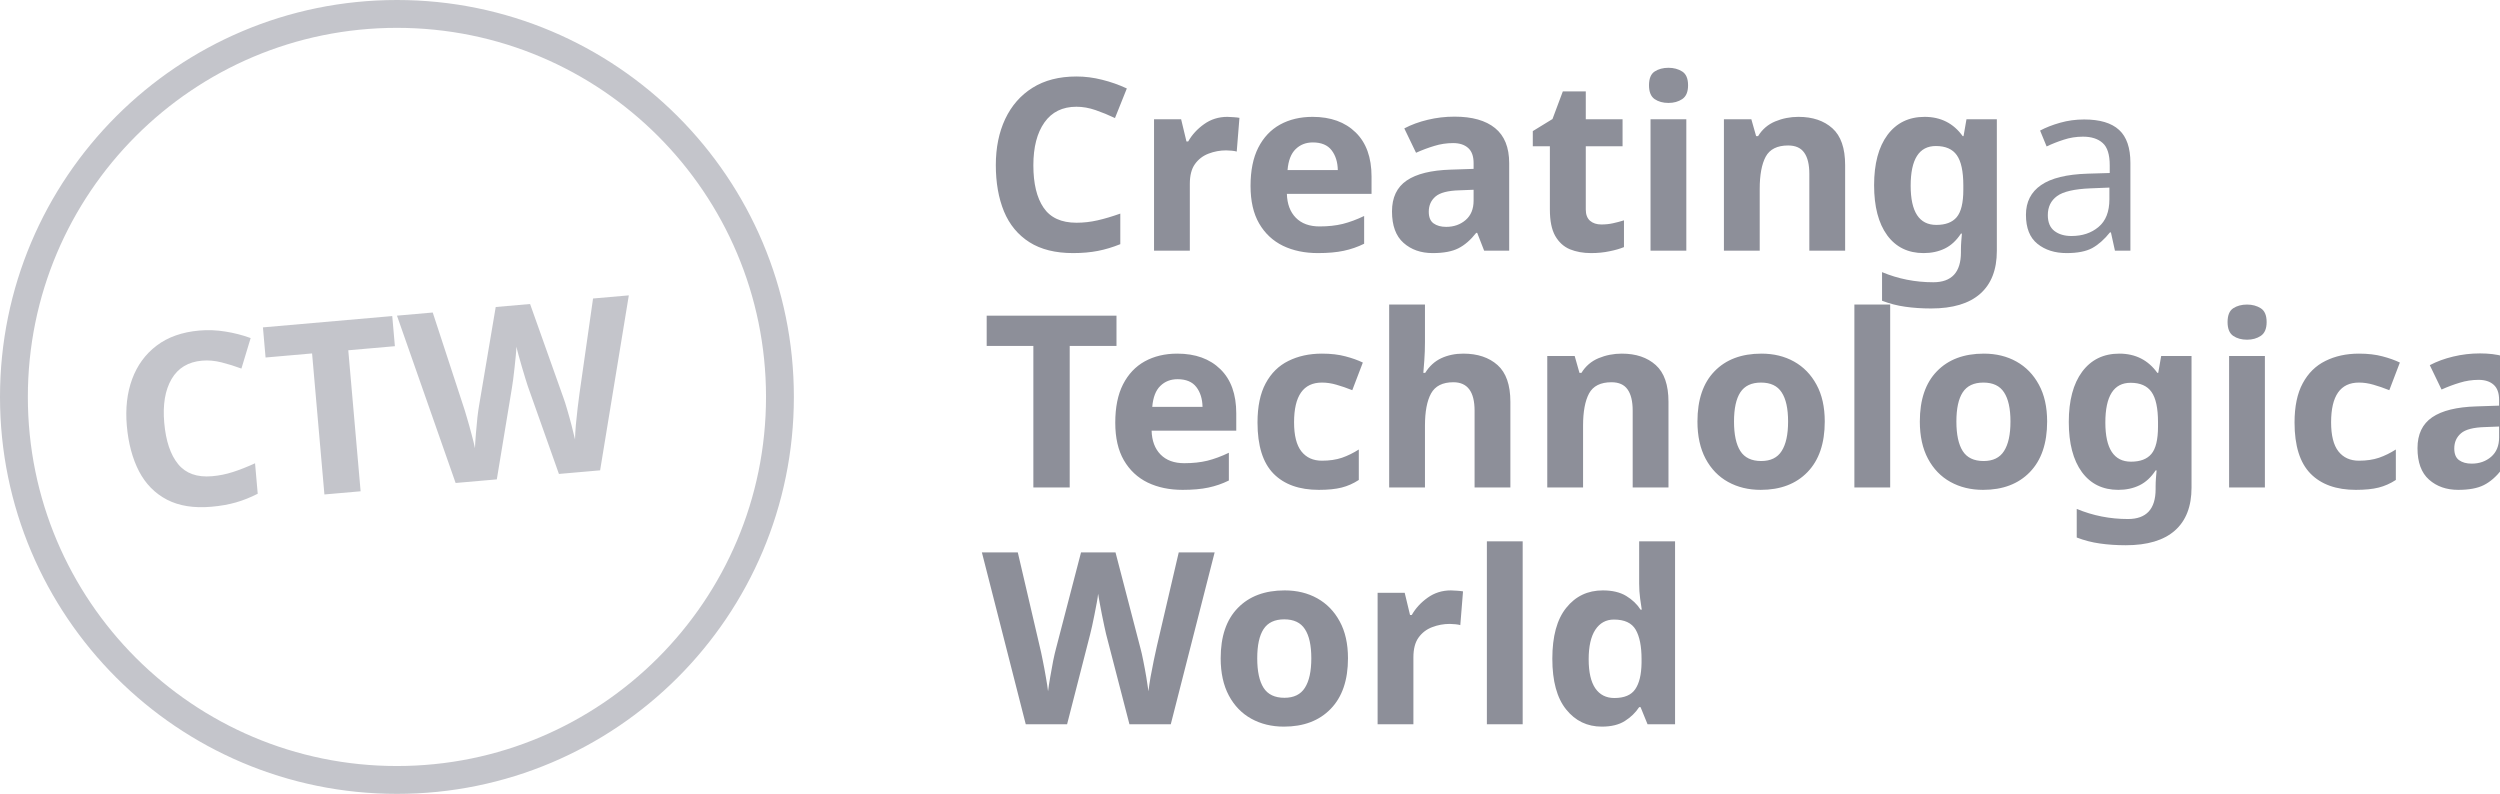
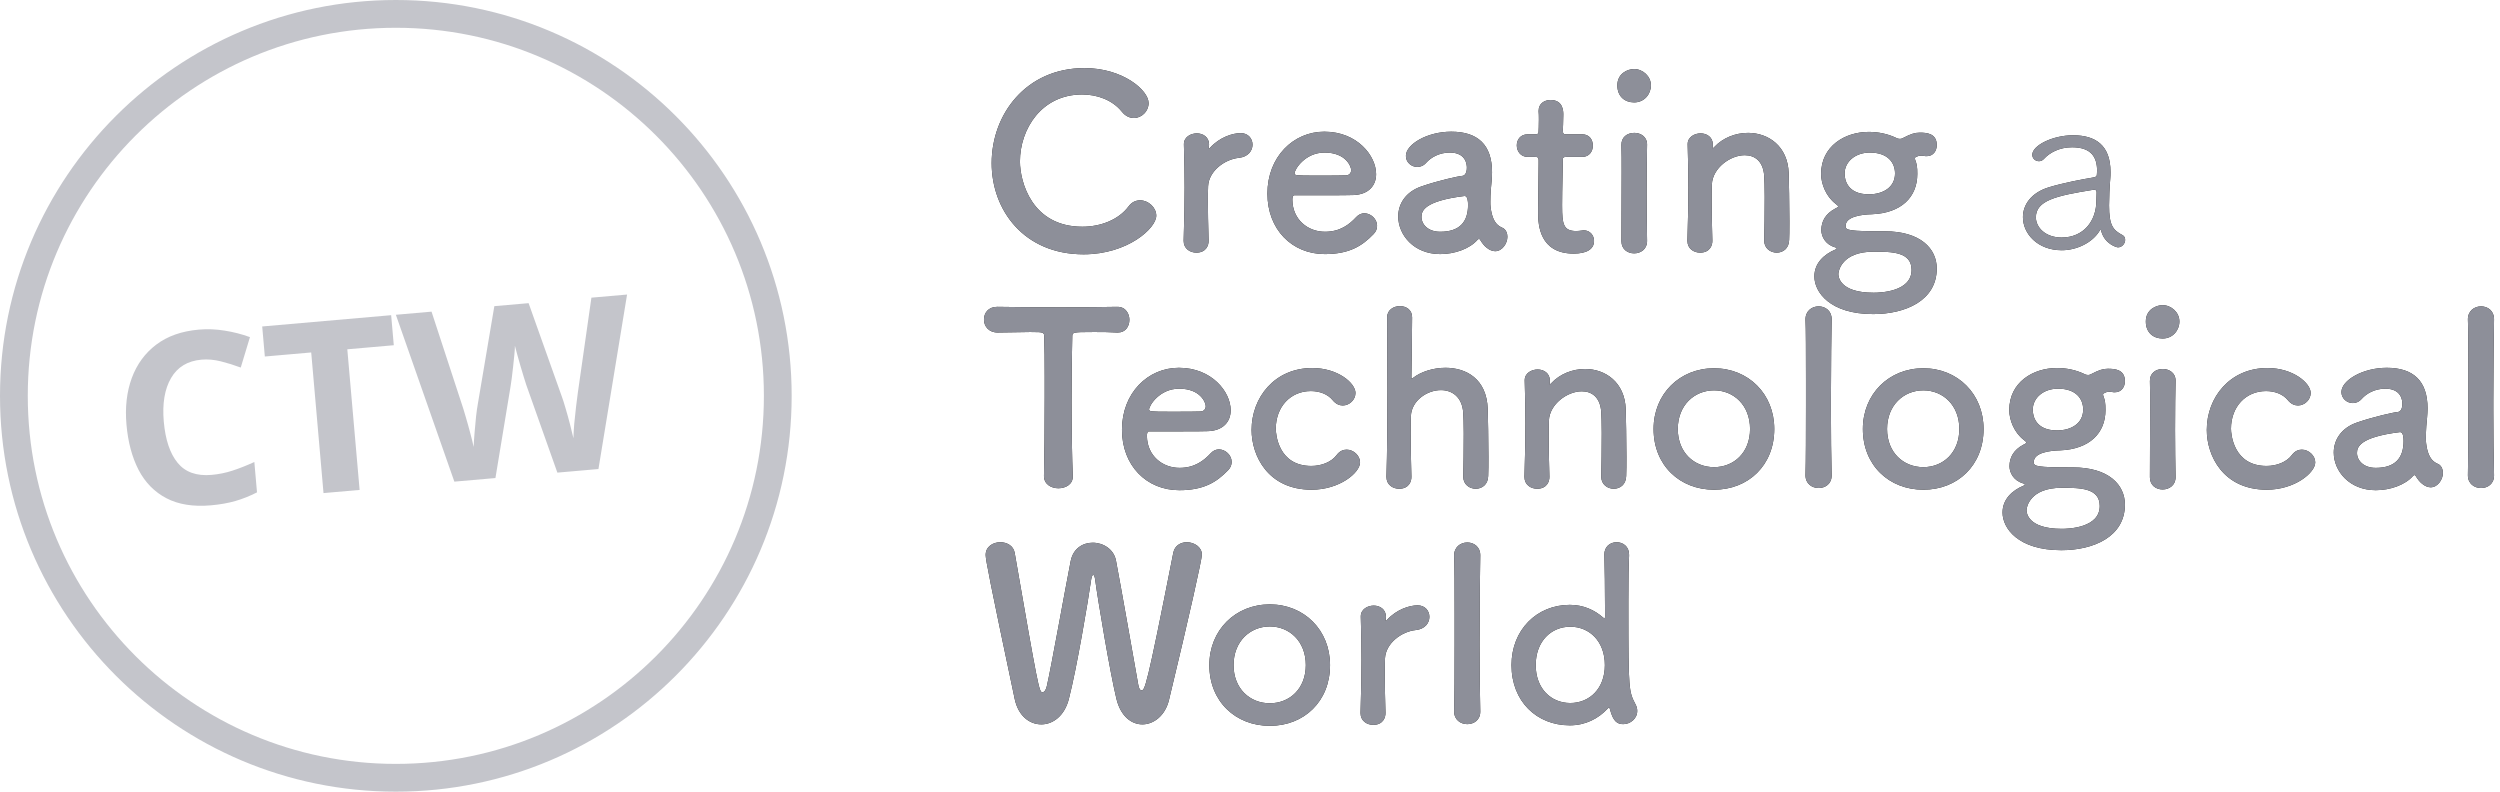
- <svg xmlns="http://www.w3.org/2000/svg" width="359px" height="114px" viewBox="0 0 359 114" version="1.1">
+ <svg xmlns="http://www.w3.org/2000/svg" xmlns:xlink="http://www.w3.org/1999/xlink" width="360px" height="114px" viewBox="0 0 360 114" version="1.1">
  <defs>
    <filter id="filter-1">
      <feColorMatrix in="SourceGraphic" type="matrix" values="0 0 0 0 0.553 0 0 0 0 0.561 0 0 0 0 0.6 0 0 0 1 0" />
    </filter>
    <linearGradient x1="80.263%" y1="88.42%" x2="6.456%" y2="0%" id="linearGradient-2">
      <stop stop-color="#456563" offset="0%" />
      <stop stop-color="#5A877E" offset="20.711%" />
      <stop stop-color="#FDC343" offset="44.04%" />
      <stop stop-color="#E99877" offset="70.096%" />
      <stop stop-color="#A4574E" offset="100%" />
    </linearGradient>
    <linearGradient x1="100%" y1="68.1%" x2="6.456%" y2="41.61%" id="linearGradient-3">
      <stop stop-color="#456563" offset="0%" />
      <stop stop-color="#5A877E" offset="20.711%" />
      <stop stop-color="#FDC343" offset="44.04%" />
      <stop stop-color="#E99877" offset="70.096%" />
      <stop stop-color="#A4574E" offset="100%" />
    </linearGradient>
+     <path d="M1105.034,1527.622 C1111.393,1527.622 1115.505,1523.855 1115.505,1522.058 C1115.505,1520.883 1114.365,1519.846 1113.19,1519.846 C1112.568,1519.846 1111.98,1520.088 1111.496,1520.745 C1110.079,1522.645 1107.487,1523.648 1104.861,1523.648 C1097.569,1523.648 1095.875,1517.15 1095.875,1514.247 C1095.875,1509.582 1098.986,1504.605 1104.826,1504.605 C1107.004,1504.605 1109.181,1505.4 1110.529,1507.059 C1111.047,1507.716 1111.669,1507.992 1112.291,1507.992 C1113.397,1507.992 1114.399,1507.024 1114.399,1505.849 C1114.399,1503.983 1110.667,1500.804 1105.172,1500.804 C1096.739,1500.804 1091.797,1507.474 1091.797,1514.489 C1091.797,1521.228 1096.428,1527.622 1105.034,1527.622 Z M1121.277,1527.38 C1122.659,1527.38 1123.074,1526.343 1123.039,1525.618 C1122.97,1523.164 1122.936,1521.436 1122.936,1520.088 C1122.936,1519.155 1122.936,1518.429 1122.97,1517.807 C1123.074,1515.63 1125.355,1513.936 1127.394,1513.729 C1128.742,1513.591 1129.364,1512.692 1129.364,1511.828 C1129.364,1510.964 1128.742,1510.169 1127.67,1510.169 C1126.495,1510.169 1124.629,1510.757 1123.247,1512.277 C1123.178,1512.381 1123.108,1512.416 1123.108,1512.416 C1123.074,1512.416 1123.074,1512.381 1123.074,1512.312 L1123.074,1512.174 L1123.074,1512.174 C1123.074,1512.07 1123.108,1511.966 1123.108,1511.828 C1123.108,1510.722 1122.21,1510.204 1121.346,1510.204 C1120.482,1510.204 1119.48,1510.722 1119.48,1511.759 L1119.48,1511.828 L1119.48,1511.828 C1119.549,1514.144 1119.583,1515.941 1119.583,1518.014 C1119.583,1520.053 1119.549,1522.334 1119.445,1525.618 L1119.445,1525.687 L1119.445,1525.687 C1119.445,1526.793 1120.344,1527.38 1121.277,1527.38 Z M1139.766,1527.588 C1143.257,1527.588 1145.123,1526.447 1146.782,1524.719 C1147.162,1524.339 1147.3,1523.924 1147.3,1523.509 C1147.3,1522.542 1146.402,1521.712 1145.469,1521.712 C1145.054,1521.712 1144.639,1521.885 1144.294,1522.265 C1143.292,1523.337 1141.978,1524.373 1139.801,1524.373 C1137.347,1524.373 1135.135,1522.645 1135.101,1519.777 C1135.101,1519.397 1135.17,1519.12 1135.377,1519.12 L1138.784,1519.12 C1142.392,1519.119 1143.026,1519.113 1143.879,1519.086 C1146.091,1519.017 1147.162,1517.703 1147.162,1516.079 C1147.162,1513.452 1144.467,1509.962 1139.697,1509.962 C1135.239,1509.962 1131.507,1513.591 1131.507,1518.878 C1131.507,1524.028 1135.032,1527.588 1139.766,1527.588 Z M1139.688,1516.286 L1138.186,1516.286 C1135.699,1516.284 1135.412,1516.259 1135.412,1515.975 C1135.412,1515.388 1136.932,1512.969 1139.732,1512.969 C1142.842,1512.969 1143.568,1515.008 1143.568,1515.492 C1143.568,1515.906 1143.292,1516.217 1142.877,1516.252 C1142.099,1516.281 1140.89,1516.285 1139.688,1516.286 Z M1156.39,1527.588 C1158.429,1527.588 1160.606,1526.862 1161.781,1525.514 C1161.85,1525.445 1161.919,1525.41 1161.988,1525.41 C1162.023,1525.41 1162.092,1525.445 1162.127,1525.514 C1162.438,1526.032 1162.749,1526.412 1163.06,1526.654 C1163.475,1527 1163.924,1527.173 1164.304,1527.173 C1165.306,1527.173 1166.067,1526.067 1166.067,1525.099 C1166.067,1524.615 1165.894,1524.166 1165.514,1523.89 C1165.237,1523.682 1163.958,1523.579 1163.647,1520.814 C1163.613,1520.606 1163.613,1520.33 1163.613,1520.019 C1163.613,1518.982 1163.716,1517.669 1163.786,1517.15 C1163.82,1516.667 1163.855,1516.252 1163.855,1515.803 C1163.855,1511.828 1161.781,1509.962 1157.98,1509.962 C1154.489,1509.962 1151.448,1511.794 1151.448,1513.452 C1151.448,1514.351 1152.208,1515.042 1153.107,1515.042 C1153.521,1515.042 1154.005,1514.869 1154.385,1514.42 C1155.042,1513.694 1156.217,1512.969 1157.772,1512.969 C1160.122,1512.969 1160.226,1514.731 1160.226,1515.146 C1160.226,1515.872 1159.949,1516.286 1159.604,1516.321 C1159.051,1516.356 1156.079,1517.012 1153.694,1517.842 C1151.379,1518.636 1150.342,1520.399 1150.342,1522.162 C1150.342,1524.823 1152.588,1527.588 1156.39,1527.588 Z M1156.39,1524.373 C1154.627,1524.373 1153.694,1523.302 1153.694,1522.231 C1153.694,1521.401 1154.04,1519.95 1159.88,1519.224 L1159.915,1519.224 C1160.33,1519.224 1160.399,1519.984 1160.399,1520.503 C1160.399,1522.956 1159.189,1524.373 1156.39,1524.373 Z M1175.605,1527.518 C1177.402,1527.518 1178.543,1526.931 1178.543,1525.687 C1178.543,1524.926 1177.99,1524.166 1177.057,1524.166 C1176.953,1524.166 1176.884,1524.201 1176.78,1524.201 C1176.504,1524.235 1176.227,1524.27 1175.985,1524.27 C1174.109,1524.27 1173.954,1523.23 1173.947,1520.709 L1173.946,1520.468 C1173.946,1518.187 1174.05,1515.25 1174.05,1513.971 C1174.05,1513.764 1174.05,1513.591 1174.568,1513.591 L1176.849,1513.591 C1177.886,1513.591 1178.37,1512.761 1178.37,1511.966 C1178.37,1511.137 1177.886,1510.342 1176.849,1510.342 L1174.534,1510.342 C1174.188,1510.342 1174.05,1510.308 1174.05,1509.755 C1174.05,1509.755 1174.119,1508.441 1174.119,1507.508 C1174.119,1507.059 1174.119,1505.4 1172.287,1505.4 C1171.389,1505.4 1170.559,1505.918 1170.559,1506.955 L1170.559,1507.059 L1170.559,1507.059 C1170.585,1507.344 1170.592,1507.649 1170.593,1507.958 L1170.594,1508.268 C1170.594,1509.063 1170.559,1509.755 1170.559,1509.755 C1170.559,1510.238 1170.525,1510.342 1169.972,1510.342 L1168.97,1510.342 C1167.933,1510.342 1167.414,1511.137 1167.414,1511.932 C1167.414,1512.761 1167.967,1513.591 1168.97,1513.591 L1170.006,1513.591 C1170.352,1513.591 1170.559,1513.625 1170.559,1514.075 L1170.559,1514.593 L1170.559,1514.593 C1170.559,1516.034 1170.497,1519.211 1170.491,1521.246 L1170.491,1521.744 C1170.497,1523.32 1170.68,1527.518 1175.605,1527.518 Z M1184.314,1505.746 C1185.8,1505.746 1186.733,1504.536 1186.733,1503.292 C1186.733,1501.979 1185.558,1500.942 1184.314,1500.942 C1183.347,1500.942 1181.895,1501.598 1181.895,1503.292 C1181.895,1504.882 1182.966,1505.746 1184.314,1505.746 Z M1184.314,1527.484 C1185.247,1527.484 1186.18,1526.896 1186.18,1525.721 L1186.18,1525.652 L1186.18,1525.652 C1186.146,1523.751 1186.111,1521.298 1186.111,1518.913 C1186.111,1516.01 1186.146,1513.28 1186.18,1511.863 L1186.18,1511.794 L1186.18,1511.794 C1186.18,1510.688 1185.247,1510.135 1184.349,1510.135 C1183.312,1510.135 1182.448,1510.757 1182.483,1511.897 C1182.517,1512.83 1182.517,1514.213 1182.517,1515.768 C1182.517,1518.913 1182.483,1522.853 1182.483,1525.721 C1182.483,1526.896 1183.381,1527.484 1184.314,1527.484 Z M1204.843,1527.38 C1205.741,1527.38 1206.605,1526.793 1206.64,1525.548 C1206.667,1524.984 1206.673,1524.273 1206.674,1523.481 L1206.675,1522.784 C1206.675,1520.226 1206.605,1517.15 1206.571,1515.906 C1206.433,1512.036 1203.633,1510.135 1200.73,1510.135 C1198.933,1510.135 1197.101,1510.826 1195.823,1512.208 C1195.754,1512.277 1195.684,1512.347 1195.65,1512.347 C1195.624,1512.347 1195.618,1512.327 1195.616,1512.303 L1195.615,1512.174 L1195.615,1512.174 C1195.615,1512.07 1195.65,1511.966 1195.65,1511.828 C1195.65,1510.722 1194.751,1510.204 1193.887,1510.204 C1193.023,1510.204 1192.021,1510.722 1192.021,1511.759 L1192.021,1511.828 L1192.021,1511.828 C1192.09,1514.144 1192.125,1515.941 1192.125,1518.014 C1192.125,1520.053 1192.09,1522.334 1191.987,1525.618 L1191.987,1525.687 L1191.987,1525.687 C1191.987,1526.793 1192.885,1527.38 1193.818,1527.38 C1195.201,1527.38 1195.615,1526.343 1195.581,1525.618 C1195.516,1523.327 1195.482,1521.579 1195.478,1520.204 L1195.478,1519.222 C1195.479,1518.561 1195.486,1517.997 1195.512,1517.531 C1195.615,1515.215 1198.138,1513.349 1200.246,1513.349 C1201.698,1513.349 1202.908,1514.213 1203.046,1516.356 C1203.078,1516.872 1203.11,1517.93 1203.114,1519.192 L1203.115,1519.466 C1203.115,1521.574 1203.08,1524.201 1203.046,1525.618 L1203.046,1525.652 C1203.046,1526.758 1203.944,1527.38 1204.843,1527.38 Z M1218.736,1536.228 C1223.367,1536.228 1227.894,1534.292 1227.894,1529.661 C1227.894,1526.827 1225.579,1524.304 1220.395,1524.304 C1215.176,1524.304 1214.762,1524.166 1214.762,1523.544 C1214.762,1522.162 1217.112,1521.885 1218.563,1521.851 C1222.814,1521.678 1225.095,1519.362 1225.095,1516.044 C1225.095,1515.008 1225.026,1514.662 1224.784,1514.005 C1224.749,1513.902 1224.749,1513.833 1224.749,1513.798 C1224.749,1513.66 1224.819,1513.66 1224.888,1513.625 C1225.095,1513.522 1225.233,1513.418 1225.613,1513.418 C1225.717,1513.418 1225.89,1513.418 1226.063,1513.452 C1226.201,1513.487 1226.305,1513.487 1226.443,1513.487 C1227.411,1513.487 1227.894,1512.692 1227.894,1511.897 C1227.894,1510.204 1226.443,1510.1 1225.441,1510.1 C1224.715,1510.1 1224.127,1510.308 1223.125,1510.826 C1222.952,1510.93 1222.78,1510.999 1222.572,1510.999 C1222.434,1510.999 1222.227,1510.964 1221.985,1510.826 C1220.81,1510.273 1219.462,1509.996 1218.148,1509.996 L1218.079,1509.996 L1218.079,1509.996 C1214.692,1509.996 1211.236,1512.036 1211.236,1516.044 C1211.236,1517.496 1211.962,1519.293 1213.31,1520.33 C1213.587,1520.537 1213.69,1520.641 1213.69,1520.745 C1213.69,1520.848 1213.483,1520.917 1213.241,1521.056 C1211.893,1521.781 1211.271,1522.853 1211.271,1524.132 C1211.271,1525.03 1211.824,1526.171 1213.172,1526.585 C1213.414,1526.654 1213.483,1526.724 1213.483,1526.793 C1213.483,1526.827 1213.414,1526.896 1213.31,1526.931 C1211.651,1527.622 1210.269,1528.901 1210.269,1530.802 C1210.269,1533.048 1212.481,1536.228 1218.736,1536.228 Z M1218.114,1518.982 C1215.038,1518.982 1214.623,1516.908 1214.623,1516.01 C1214.623,1514.247 1216.213,1512.969 1218.252,1512.969 C1220.844,1512.969 1221.881,1514.42 1221.881,1515.975 C1221.881,1517.98 1220.153,1518.982 1218.114,1518.982 Z M1218.805,1533.152 C1213.828,1533.152 1213.725,1530.767 1213.725,1530.456 C1213.725,1530.041 1214.209,1527.242 1218.771,1527.242 C1221.397,1527.242 1224.266,1527.242 1224.266,1529.868 C1224.266,1533.013 1219.773,1533.152 1218.805,1533.152 Z M1245.9,1527.035 C1248.008,1527.035 1250.324,1525.963 1251.361,1524.201 C1251.395,1524.132 1251.464,1524.097 1251.464,1524.097 C1251.533,1524.097 1251.533,1524.132 1251.568,1524.235 C1252.052,1526.136 1253.78,1526.62 1253.987,1526.62 C1254.609,1526.62 1255.024,1526.032 1255.024,1525.548 C1255.024,1525.272 1254.92,1524.996 1254.644,1524.857 C1253.261,1524.132 1252.708,1523.44 1252.708,1520.572 C1252.708,1519.431 1252.778,1517.876 1252.881,1516.736 C1252.916,1516.39 1252.916,1516.079 1252.916,1515.768 C1252.916,1511.897 1250.739,1510.48 1247.524,1510.48 C1244.552,1510.48 1241.649,1511.966 1241.649,1513.28 C1241.649,1513.833 1242.099,1514.213 1242.617,1514.213 C1242.859,1514.213 1243.135,1514.109 1243.343,1513.867 C1244.138,1513.003 1245.52,1512.208 1247.386,1512.208 C1250.186,1512.208 1250.98,1513.694 1250.98,1515.595 C1250.98,1515.768 1250.946,1515.975 1250.946,1516.148 C1250.946,1516.39 1250.808,1516.494 1250.393,1516.563 C1248.941,1516.805 1246.142,1517.323 1243.999,1517.98 C1241.442,1518.775 1240.301,1520.537 1240.301,1522.265 C1240.301,1524.65 1242.41,1527.035 1245.9,1527.035 Z M1245.866,1525.203 C1243.55,1525.203 1242.168,1523.751 1242.168,1522.3 C1242.168,1519.881 1245.036,1519.189 1250.462,1518.325 L1250.566,1518.325 C1250.808,1518.325 1250.911,1518.429 1250.911,1518.706 C1250.911,1519.12 1250.877,1519.5 1250.877,1519.881 C1250.877,1522.818 1249.045,1525.203 1245.866,1525.203 Z M1101.405,1561.311 C1102.476,1561.311 1103.548,1560.724 1103.478,1559.514 C1103.379,1557.063 1103.311,1553.089 1103.306,1549.112 L1103.306,1548.593 C1103.306,1545.206 1103.34,1541.854 1103.409,1539.504 L1103.41,1539.4 C1103.418,1538.861 1103.562,1538.817 1106.083,1538.813 L1106.831,1538.812 C1107.66,1538.812 1108.662,1538.812 1109.837,1538.882 L1109.976,1538.882 L1109.976,1538.882 C1111.082,1538.882 1111.635,1537.983 1111.635,1537.05 C1111.635,1536.29 1111.185,1535.149 1109.837,1535.184 C1107.983,1535.216 1105.272,1535.249 1102.511,1535.252 L1101.054,1535.252 C1097.773,1535.247 1094.554,1535.215 1092.661,1535.184 L1092.592,1535.184 L1092.592,1535.184 C1091.313,1535.184 1090.691,1536.082 1090.691,1537.015 C1090.691,1537.948 1091.348,1538.882 1092.661,1538.882 C1094.285,1538.882 1095.91,1538.812 1097.223,1538.812 L1097.631,1538.813 C1099.276,1538.816 1099.366,1538.862 1099.366,1539.504 C1099.42,1540.928 1099.431,1542.98 1099.434,1545.253 L1099.434,1548.229 C1099.43,1552.511 1099.395,1557.011 1099.331,1559.514 L1099.331,1559.548 C1099.331,1560.724 1100.368,1561.311 1101.405,1561.311 Z M1118.823,1561.588 C1122.314,1561.588 1124.18,1560.447 1125.839,1558.719 C1126.219,1558.339 1126.357,1557.924 1126.357,1557.509 C1126.357,1556.542 1125.459,1555.712 1124.525,1555.712 C1124.111,1555.712 1123.696,1555.885 1123.35,1556.265 C1122.348,1557.337 1121.035,1558.373 1118.858,1558.373 C1116.404,1558.373 1114.192,1556.645 1114.157,1553.777 C1114.157,1553.397 1114.227,1553.12 1114.434,1553.12 L1117.84,1553.12 C1121.449,1553.119 1122.083,1553.113 1122.936,1553.086 C1125.148,1553.017 1126.219,1551.703 1126.219,1550.079 C1126.219,1547.452 1123.523,1543.962 1118.754,1543.962 C1114.296,1543.962 1110.563,1547.591 1110.563,1552.878 C1110.563,1558.028 1114.088,1561.588 1118.823,1561.588 Z M1118.745,1550.286 L1117.243,1550.286 C1114.756,1550.284 1114.468,1550.259 1114.468,1549.975 C1114.468,1549.388 1115.989,1546.969 1118.788,1546.969 C1121.899,1546.969 1122.625,1549.008 1122.625,1549.492 C1122.625,1549.906 1122.348,1550.217 1121.933,1550.252 C1121.156,1550.281 1119.946,1550.285 1118.745,1550.286 Z M1137.866,1561.518 C1141.909,1561.518 1144.847,1559.065 1144.847,1557.579 C1144.847,1556.611 1143.914,1555.747 1142.911,1555.747 C1142.428,1555.747 1141.909,1555.954 1141.494,1556.507 C1140.734,1557.544 1139.283,1558.097 1137.831,1558.097 C1133.062,1558.097 1132.716,1553.5 1132.716,1552.74 C1132.716,1549.595 1134.824,1547.314 1137.762,1547.314 C1138.972,1547.314 1140.181,1547.729 1140.907,1548.628 C1141.356,1549.18 1141.875,1549.388 1142.358,1549.388 C1143.326,1549.388 1144.19,1548.558 1144.19,1547.591 C1144.19,1546.174 1141.667,1543.996 1137.969,1543.996 C1132.543,1543.996 1129.226,1548.247 1129.226,1552.913 C1129.226,1556.611 1131.576,1561.518 1137.866,1561.518 Z M1161.505,1561.38 C1162.403,1561.38 1163.267,1560.793 1163.302,1559.548 C1163.336,1558.823 1163.336,1557.855 1163.336,1556.784 C1163.336,1554.226 1163.267,1551.15 1163.233,1549.906 C1163.094,1545.517 1160.088,1543.962 1157.15,1543.962 C1155.353,1543.962 1153.59,1544.549 1152.484,1545.413 C1152.381,1545.483 1152.346,1545.517 1152.312,1545.517 C1152.243,1545.517 1152.243,1545.448 1152.243,1545.31 C1152.277,1544.135 1152.312,1539.988 1152.346,1536.704 C1152.346,1535.598 1151.482,1535.08 1150.584,1535.08 C1149.685,1535.08 1148.752,1535.633 1148.752,1536.67 L1148.753,1537.235 C1148.757,1539.52 1148.784,1543.115 1148.786,1546.92 L1148.787,1547.418 C1148.787,1551.772 1148.752,1556.334 1148.648,1559.618 L1148.648,1559.687 L1148.648,1559.687 C1148.648,1560.793 1149.547,1561.38 1150.48,1561.38 C1151.862,1561.38 1152.277,1560.343 1152.243,1559.618 C1152.173,1557.164 1152.139,1555.125 1152.139,1553.535 C1152.139,1552.395 1152.139,1551.496 1152.173,1550.874 C1152.277,1548.697 1154.489,1547.176 1156.493,1547.176 C1158.083,1547.176 1159.569,1548.144 1159.708,1550.494 C1159.74,1551.007 1159.772,1552.027 1159.776,1553.25 L1159.777,1553.535 C1159.777,1555.643 1159.742,1558.201 1159.708,1559.618 L1159.708,1559.652 C1159.708,1560.758 1160.606,1561.38 1161.505,1561.38 Z M1181.377,1561.38 C1182.275,1561.38 1183.139,1560.793 1183.174,1559.548 C1183.208,1558.823 1183.208,1557.855 1183.208,1556.784 C1183.208,1554.226 1183.139,1551.15 1183.105,1549.906 C1182.966,1546.036 1180.167,1544.135 1177.264,1544.135 C1175.467,1544.135 1173.635,1544.826 1172.356,1546.208 C1172.287,1546.277 1172.218,1546.347 1172.184,1546.347 C1172.158,1546.347 1172.151,1546.327 1172.15,1546.303 L1172.149,1546.174 L1172.149,1546.174 C1172.149,1546.07 1172.184,1545.966 1172.184,1545.828 C1172.184,1544.722 1171.285,1544.204 1170.421,1544.204 C1169.557,1544.204 1168.555,1544.722 1168.555,1545.759 L1168.555,1545.828 L1168.555,1545.828 C1168.624,1548.144 1168.659,1549.941 1168.659,1552.014 C1168.659,1554.053 1168.624,1556.334 1168.52,1559.618 L1168.52,1559.687 L1168.52,1559.687 C1168.52,1560.793 1169.419,1561.38 1170.352,1561.38 C1171.734,1561.38 1172.149,1560.343 1172.115,1559.618 C1172.045,1557.164 1172.011,1555.332 1172.011,1553.915 C1172.011,1552.948 1172.011,1552.153 1172.045,1551.531 C1172.149,1549.215 1174.672,1547.349 1176.78,1547.349 C1178.232,1547.349 1179.441,1548.213 1179.58,1550.356 C1179.612,1550.872 1179.644,1551.93 1179.648,1553.192 L1179.649,1553.466 C1179.649,1555.574 1179.614,1558.201 1179.58,1559.618 L1179.58,1559.652 C1179.58,1560.758 1180.478,1561.38 1181.377,1561.38 Z M1195.823,1561.518 C1200.765,1561.518 1204.497,1557.993 1204.497,1552.775 C1204.497,1547.729 1200.765,1544.031 1195.823,1544.031 C1190.881,1544.031 1187.114,1547.729 1187.114,1552.775 C1187.114,1557.993 1190.881,1561.518 1195.823,1561.518 Z M1195.823,1558.27 C1192.954,1558.27 1190.604,1556.162 1190.604,1552.775 C1190.604,1549.353 1192.989,1547.211 1195.823,1547.211 C1198.657,1547.211 1201.007,1549.353 1201.007,1552.775 C1201.007,1556.162 1198.691,1558.27 1195.823,1558.27 Z M1210.891,1561.276 C1211.824,1561.276 1212.757,1560.689 1212.757,1559.479 L1212.757,1559.41 L1212.757,1559.41 C1212.692,1556.938 1212.658,1553.517 1212.654,1550.069 L1212.654,1548.594 C1212.66,1543.495 1212.724,1538.622 1212.757,1537.015 L1212.757,1536.946 L1212.757,1536.946 C1212.757,1535.737 1211.824,1535.115 1210.891,1535.115 C1209.889,1535.115 1208.956,1535.806 1208.99,1537.05 C1209.051,1538.27 1209.058,1541.83 1209.059,1545.833 L1209.059,1549.377 C1209.058,1553.39 1209.05,1557.325 1208.99,1559.41 L1208.99,1559.445 C1208.99,1560.654 1209.923,1561.276 1210.891,1561.276 Z M1225.959,1561.518 C1230.901,1561.518 1234.634,1557.993 1234.634,1552.775 C1234.634,1547.729 1230.901,1544.031 1225.959,1544.031 C1221.017,1544.031 1217.25,1547.729 1217.25,1552.775 C1217.25,1557.993 1221.017,1561.518 1225.959,1561.518 Z M1225.959,1558.27 C1223.091,1558.27 1220.74,1556.162 1220.74,1552.775 C1220.74,1549.353 1223.125,1547.211 1225.959,1547.211 C1228.793,1547.211 1231.143,1549.353 1231.143,1552.775 C1231.143,1556.162 1228.828,1558.27 1225.959,1558.27 Z M1245.831,1570.228 C1250.462,1570.228 1254.989,1568.292 1254.989,1563.661 C1254.989,1560.827 1252.674,1558.304 1247.49,1558.304 C1242.271,1558.304 1241.857,1558.166 1241.857,1557.544 C1241.857,1556.162 1244.207,1555.885 1245.658,1555.851 C1249.909,1555.678 1252.19,1553.362 1252.19,1550.044 C1252.19,1549.008 1252.121,1548.662 1251.879,1548.005 C1251.844,1547.902 1251.844,1547.833 1251.844,1547.798 C1251.844,1547.66 1251.914,1547.66 1251.983,1547.625 C1252.19,1547.522 1252.328,1547.418 1252.708,1547.418 C1252.812,1547.418 1252.985,1547.418 1253.158,1547.452 C1253.296,1547.487 1253.4,1547.487 1253.538,1547.487 C1254.506,1547.487 1254.989,1546.692 1254.989,1545.897 C1254.989,1544.204 1253.538,1544.1 1252.536,1544.1 C1251.81,1544.1 1251.222,1544.308 1250.22,1544.826 C1250.047,1544.93 1249.875,1544.999 1249.667,1544.999 C1249.529,1544.999 1249.322,1544.964 1249.08,1544.826 C1247.905,1544.273 1246.557,1543.996 1245.244,1543.996 L1245.174,1543.996 L1245.174,1543.996 C1241.788,1543.996 1238.332,1546.036 1238.332,1550.044 C1238.332,1551.496 1239.057,1553.293 1240.405,1554.33 C1240.682,1554.537 1240.785,1554.641 1240.785,1554.745 C1240.785,1554.848 1240.578,1554.917 1240.336,1555.056 C1238.988,1555.781 1238.366,1556.853 1238.366,1558.132 C1238.366,1559.03 1238.919,1560.171 1240.267,1560.585 C1240.509,1560.654 1240.578,1560.724 1240.578,1560.793 C1240.578,1560.827 1240.509,1560.896 1240.405,1560.931 C1238.746,1561.622 1237.364,1562.901 1237.364,1564.802 C1237.364,1567.048 1239.576,1570.228 1245.831,1570.228 Z M1245.209,1552.982 C1242.133,1552.982 1241.718,1550.908 1241.718,1550.01 C1241.718,1548.247 1243.308,1546.969 1245.347,1546.969 C1247.939,1546.969 1248.976,1548.42 1248.976,1549.975 C1248.976,1551.98 1247.248,1552.982 1245.209,1552.982 Z M1245.9,1567.152 C1240.924,1567.152 1240.82,1564.767 1240.82,1564.456 C1240.82,1564.041 1241.304,1561.242 1245.866,1561.242 C1248.492,1561.242 1251.361,1561.242 1251.361,1563.868 C1251.361,1567.013 1246.868,1567.152 1245.9,1567.152 Z M1260.415,1539.746 C1261.901,1539.746 1262.835,1538.536 1262.835,1537.292 C1262.835,1535.979 1261.66,1534.942 1260.415,1534.942 C1259.448,1534.942 1257.996,1535.598 1257.996,1537.292 C1257.996,1538.882 1259.068,1539.746 1260.415,1539.746 Z M1260.415,1561.484 C1261.348,1561.484 1262.282,1560.896 1262.282,1559.721 L1262.282,1559.652 L1262.282,1559.652 C1262.247,1557.751 1262.212,1555.298 1262.212,1552.913 C1262.212,1550.01 1262.247,1547.28 1262.282,1545.863 L1262.282,1545.794 L1262.282,1545.794 C1262.282,1544.688 1261.348,1544.135 1260.45,1544.135 C1259.413,1544.135 1258.549,1544.757 1258.584,1545.897 C1258.618,1546.83 1258.618,1548.213 1258.618,1549.768 C1258.618,1552.913 1258.584,1556.853 1258.584,1559.721 C1258.584,1560.896 1259.482,1561.484 1260.415,1561.484 Z M1275.414,1561.518 C1279.458,1561.518 1282.396,1559.065 1282.396,1557.579 C1282.396,1556.611 1281.462,1555.747 1280.46,1555.747 C1279.976,1555.747 1279.458,1555.954 1279.043,1556.507 C1278.283,1557.544 1276.831,1558.097 1275.38,1558.097 C1270.611,1558.097 1270.265,1553.5 1270.265,1552.74 C1270.265,1549.595 1272.373,1547.314 1275.311,1547.314 C1276.52,1547.314 1277.73,1547.729 1278.456,1548.628 C1278.905,1549.18 1279.423,1549.388 1279.907,1549.388 C1280.875,1549.388 1281.739,1548.558 1281.739,1547.591 C1281.739,1546.174 1279.216,1543.996 1275.518,1543.996 C1270.092,1543.996 1266.774,1548.247 1266.774,1552.913 C1266.774,1556.611 1269.124,1561.518 1275.414,1561.518 Z M1291.105,1561.588 C1293.144,1561.588 1295.321,1560.862 1296.496,1559.514 C1296.565,1559.445 1296.634,1559.41 1296.703,1559.41 C1296.738,1559.41 1296.807,1559.445 1296.842,1559.514 C1297.153,1560.032 1297.464,1560.412 1297.775,1560.654 C1298.189,1561 1298.639,1561.173 1299.019,1561.173 C1300.021,1561.173 1300.781,1560.067 1300.781,1559.099 C1300.781,1558.615 1300.609,1558.166 1300.228,1557.89 C1299.952,1557.682 1298.673,1557.579 1298.362,1554.814 C1298.328,1554.606 1298.328,1554.33 1298.328,1554.019 C1298.328,1552.982 1298.431,1551.669 1298.5,1551.15 C1298.535,1550.667 1298.57,1550.252 1298.57,1549.803 C1298.57,1545.828 1296.496,1543.962 1292.694,1543.962 C1289.204,1543.962 1286.163,1545.794 1286.163,1547.452 C1286.163,1548.351 1286.923,1549.042 1287.821,1549.042 C1288.236,1549.042 1288.72,1548.869 1289.1,1548.42 C1289.757,1547.694 1290.932,1546.969 1292.487,1546.969 C1294.837,1546.969 1294.941,1548.731 1294.941,1549.146 C1294.941,1549.872 1294.664,1550.286 1294.319,1550.321 C1293.766,1550.356 1290.794,1551.012 1288.409,1551.842 C1286.093,1552.636 1285.057,1554.399 1285.057,1556.162 C1285.057,1558.823 1287.303,1561.588 1291.105,1561.588 Z M1291.105,1558.373 C1289.342,1558.373 1288.409,1557.302 1288.409,1556.231 C1288.409,1555.401 1288.755,1553.95 1294.595,1553.224 L1294.63,1553.224 C1295.044,1553.224 1295.114,1553.984 1295.114,1554.503 C1295.114,1556.956 1293.904,1558.373 1291.105,1558.373 Z M1306.276,1561.276 C1307.21,1561.276 1308.143,1560.689 1308.143,1559.479 L1308.143,1559.41 L1308.143,1559.41 C1308.078,1556.938 1308.043,1553.517 1308.039,1550.069 L1308.04,1548.594 C1308.046,1543.495 1308.11,1538.622 1308.143,1537.015 L1308.143,1536.946 L1308.143,1536.946 C1308.143,1535.737 1307.21,1535.115 1306.276,1535.115 C1305.274,1535.115 1304.341,1535.806 1304.376,1537.05 C1304.431,1538.148 1304.442,1541.142 1304.444,1544.647 L1304.444,1550.338 C1304.442,1554.008 1304.43,1557.492 1304.376,1559.41 L1304.376,1559.445 C1304.376,1560.654 1305.309,1561.276 1306.276,1561.276 Z M1113.501,1595.311 C1115.125,1595.311 1116.784,1594.067 1117.337,1591.786 C1120.24,1579.759 1122.072,1571.534 1122.072,1570.877 C1122.072,1569.771 1120.966,1569.08 1119.894,1569.08 C1119.03,1569.08 1118.166,1569.564 1117.959,1570.566 C1114.054,1590.404 1113.846,1590.404 1113.363,1590.404 C1113.19,1590.404 1113.017,1590.196 1112.913,1589.609 C1112.188,1585.6 1110.46,1575.646 1109.699,1571.707 C1109.388,1570.082 1107.868,1569.149 1106.347,1569.149 C1104.93,1569.149 1103.513,1569.979 1103.167,1571.845 C1102.269,1576.441 1100.403,1586.913 1099.746,1589.781 C1099.642,1590.3 1099.4,1590.68 1099.124,1590.68 L1099.095,1590.68 C1098.636,1590.664 1098.502,1590.075 1095.115,1570.601 C1094.942,1569.598 1094.009,1569.08 1093.041,1569.08 C1092.004,1569.08 1090.933,1569.702 1090.933,1570.912 L1090.934,1570.952 C1090.954,1571.645 1091.491,1574.51 1095.115,1591.648 C1095.633,1594.101 1097.258,1595.311 1098.951,1595.311 C1100.61,1595.311 1102.303,1594.101 1102.925,1591.613 C1104.031,1587.362 1105.69,1577.547 1106.14,1574.402 C1106.209,1574.022 1106.312,1573.78 1106.416,1573.78 C1106.52,1573.78 1106.623,1573.953 1106.692,1574.402 C1107.073,1577.305 1108.87,1587.984 1109.768,1591.648 C1110.39,1594.171 1111.946,1595.311 1113.501,1595.311 Z M1131.852,1595.518 C1136.794,1595.518 1140.527,1591.993 1140.527,1586.775 C1140.527,1581.729 1136.794,1578.031 1131.852,1578.031 C1126.91,1578.031 1123.143,1581.729 1123.143,1586.775 C1123.143,1591.993 1126.91,1595.518 1131.852,1595.518 Z M1131.852,1592.27 C1128.984,1592.27 1126.634,1590.162 1126.634,1586.775 C1126.634,1583.353 1129.018,1581.211 1131.852,1581.211 C1134.686,1581.211 1137.036,1583.353 1137.036,1586.775 C1137.036,1590.162 1134.721,1592.27 1131.852,1592.27 Z M1146.748,1595.38 C1148.13,1595.38 1148.545,1594.343 1148.51,1593.618 C1148.445,1591.317 1148.411,1589.655 1148.407,1588.345 L1148.407,1587.425 C1148.409,1586.798 1148.415,1586.274 1148.441,1585.807 C1148.545,1583.63 1150.826,1581.936 1152.865,1581.729 C1154.212,1581.591 1154.835,1580.692 1154.835,1579.828 C1154.835,1578.964 1154.212,1578.169 1153.141,1578.169 C1151.966,1578.169 1150.1,1578.757 1148.717,1580.277 C1148.648,1580.381 1148.579,1580.416 1148.579,1580.416 C1148.545,1580.416 1148.545,1580.381 1148.545,1580.312 L1148.545,1580.174 L1148.545,1580.174 C1148.545,1580.07 1148.579,1579.966 1148.579,1579.828 C1148.579,1578.722 1147.681,1578.204 1146.817,1578.204 C1145.953,1578.204 1144.95,1578.722 1144.95,1579.759 L1144.95,1579.828 L1144.95,1579.828 C1145.02,1582.144 1145.054,1583.941 1145.054,1586.014 C1145.054,1588.053 1145.02,1590.334 1144.916,1593.618 L1144.916,1593.687 L1144.916,1593.687 C1144.916,1594.793 1145.814,1595.38 1146.748,1595.38 Z M1160.295,1595.276 C1161.228,1595.276 1162.161,1594.689 1162.161,1593.479 L1162.161,1593.41 L1162.161,1593.41 C1162.096,1590.938 1162.062,1587.517 1162.058,1584.069 L1162.058,1583.422 C1162.058,1578.031 1162.127,1572.709 1162.161,1571.015 L1162.161,1570.946 L1162.161,1570.946 C1162.161,1569.737 1161.228,1569.115 1160.295,1569.115 C1159.293,1569.115 1158.36,1569.806 1158.394,1571.05 C1158.453,1572.229 1158.462,1575.596 1158.463,1579.434 L1158.463,1583.858 C1158.461,1587.702 1158.451,1591.408 1158.394,1593.41 L1158.394,1593.445 C1158.394,1594.654 1159.327,1595.276 1160.295,1595.276 Z M1175.052,1595.449 C1177.299,1595.449 1179.165,1594.482 1180.513,1593.03 C1180.582,1592.961 1180.651,1592.892 1180.685,1592.892 C1180.755,1592.892 1180.789,1592.961 1180.824,1593.099 C1181.308,1595 1181.964,1595.276 1182.759,1595.276 C1183.761,1595.276 1184.764,1594.482 1184.764,1593.376 C1184.764,1593.065 1184.694,1592.754 1184.522,1592.443 C1183.554,1590.575 1183.488,1590.413 1183.485,1578.878 L1183.485,1577.582 C1183.485,1574.679 1183.519,1572.225 1183.588,1571.05 L1183.588,1570.877 L1183.588,1570.877 C1183.588,1569.668 1182.69,1569.08 1181.791,1569.08 C1180.789,1569.08 1179.994,1569.806 1180.029,1570.877 C1180.063,1572.329 1180.132,1575.854 1180.132,1579.863 C1180.132,1579.966 1180.098,1580.001 1180.029,1580.001 C1179.994,1580.001 1179.925,1580.001 1179.891,1579.966 C1178.612,1578.826 1176.988,1578.1 1175.052,1578.1 C1170.283,1578.1 1166.654,1581.729 1166.654,1586.775 C1166.654,1591.993 1170.283,1595.449 1175.052,1595.449 Z M1175.121,1592.235 C1172.356,1592.235 1170.145,1590.162 1170.145,1586.775 C1170.145,1583.353 1172.356,1581.245 1175.121,1581.245 C1177.886,1581.245 1180.098,1583.353 1180.098,1586.775 C1180.098,1590.162 1177.886,1592.235 1175.121,1592.235 Z" id="path-4" />
  </defs>
  <g id="Page-1" stroke="none" stroke-width="1" fill="none" fill-rule="evenodd">
    <g id="Ctw-UX-2020-STACK-Copy" transform="translate(-949, -1491)">
      <g filter="url(#filter-1)" id="Group-4-Copy">
        <g transform="translate(951, 1493)">
          <circle id="Oval" stroke="url(#linearGradient-2)" stroke-width="4" fill-rule="nonzero" cx="55" cy="55" r="55" />
          <text id="CTW" fill="url(#linearGradient-3)" fill-rule="nonzero" transform="translate(55.5, 55) rotate(-5) translate(-55.5, -55) " font-family="TsukuARdGothic-Bold, Tsukushi A Round Gothic" font-size="34.56" font-weight="bold">
            <tspan x="14" y="68">CTW</tspan>
          </text>
        </g>
      </g>
-       <text id="Creating-a-Technolog-Copy" fill="#8D8F99" fill-rule="nonzero" font-family="TsukuARdGothic-Bold, Tsukushi A Round Gothic" font-size="34.56" font-weight="bold">
-         <tspan x="1090" y="1527">Creating </tspan>
-         <tspan x="1238.332" y="1527" font-family="TsukuARdGothic-Regular, Tsukushi A Round Gothic" font-weight="normal">a</tspan>
-         <tspan x="1090" y="1561">Technological</tspan>
-         <tspan x="1090" y="1595">World</tspan>
-       </text>
+       <g id="CreatingaTechnologicalWorld" fill-rule="nonzero">
+         <use fill-opacity="0.87" fill="#000000" xlink:href="#path-4" />
+         <use fill="#8D8F99" xlink:href="#path-4" />
+       </g>
    </g>
  </g>
</svg>
